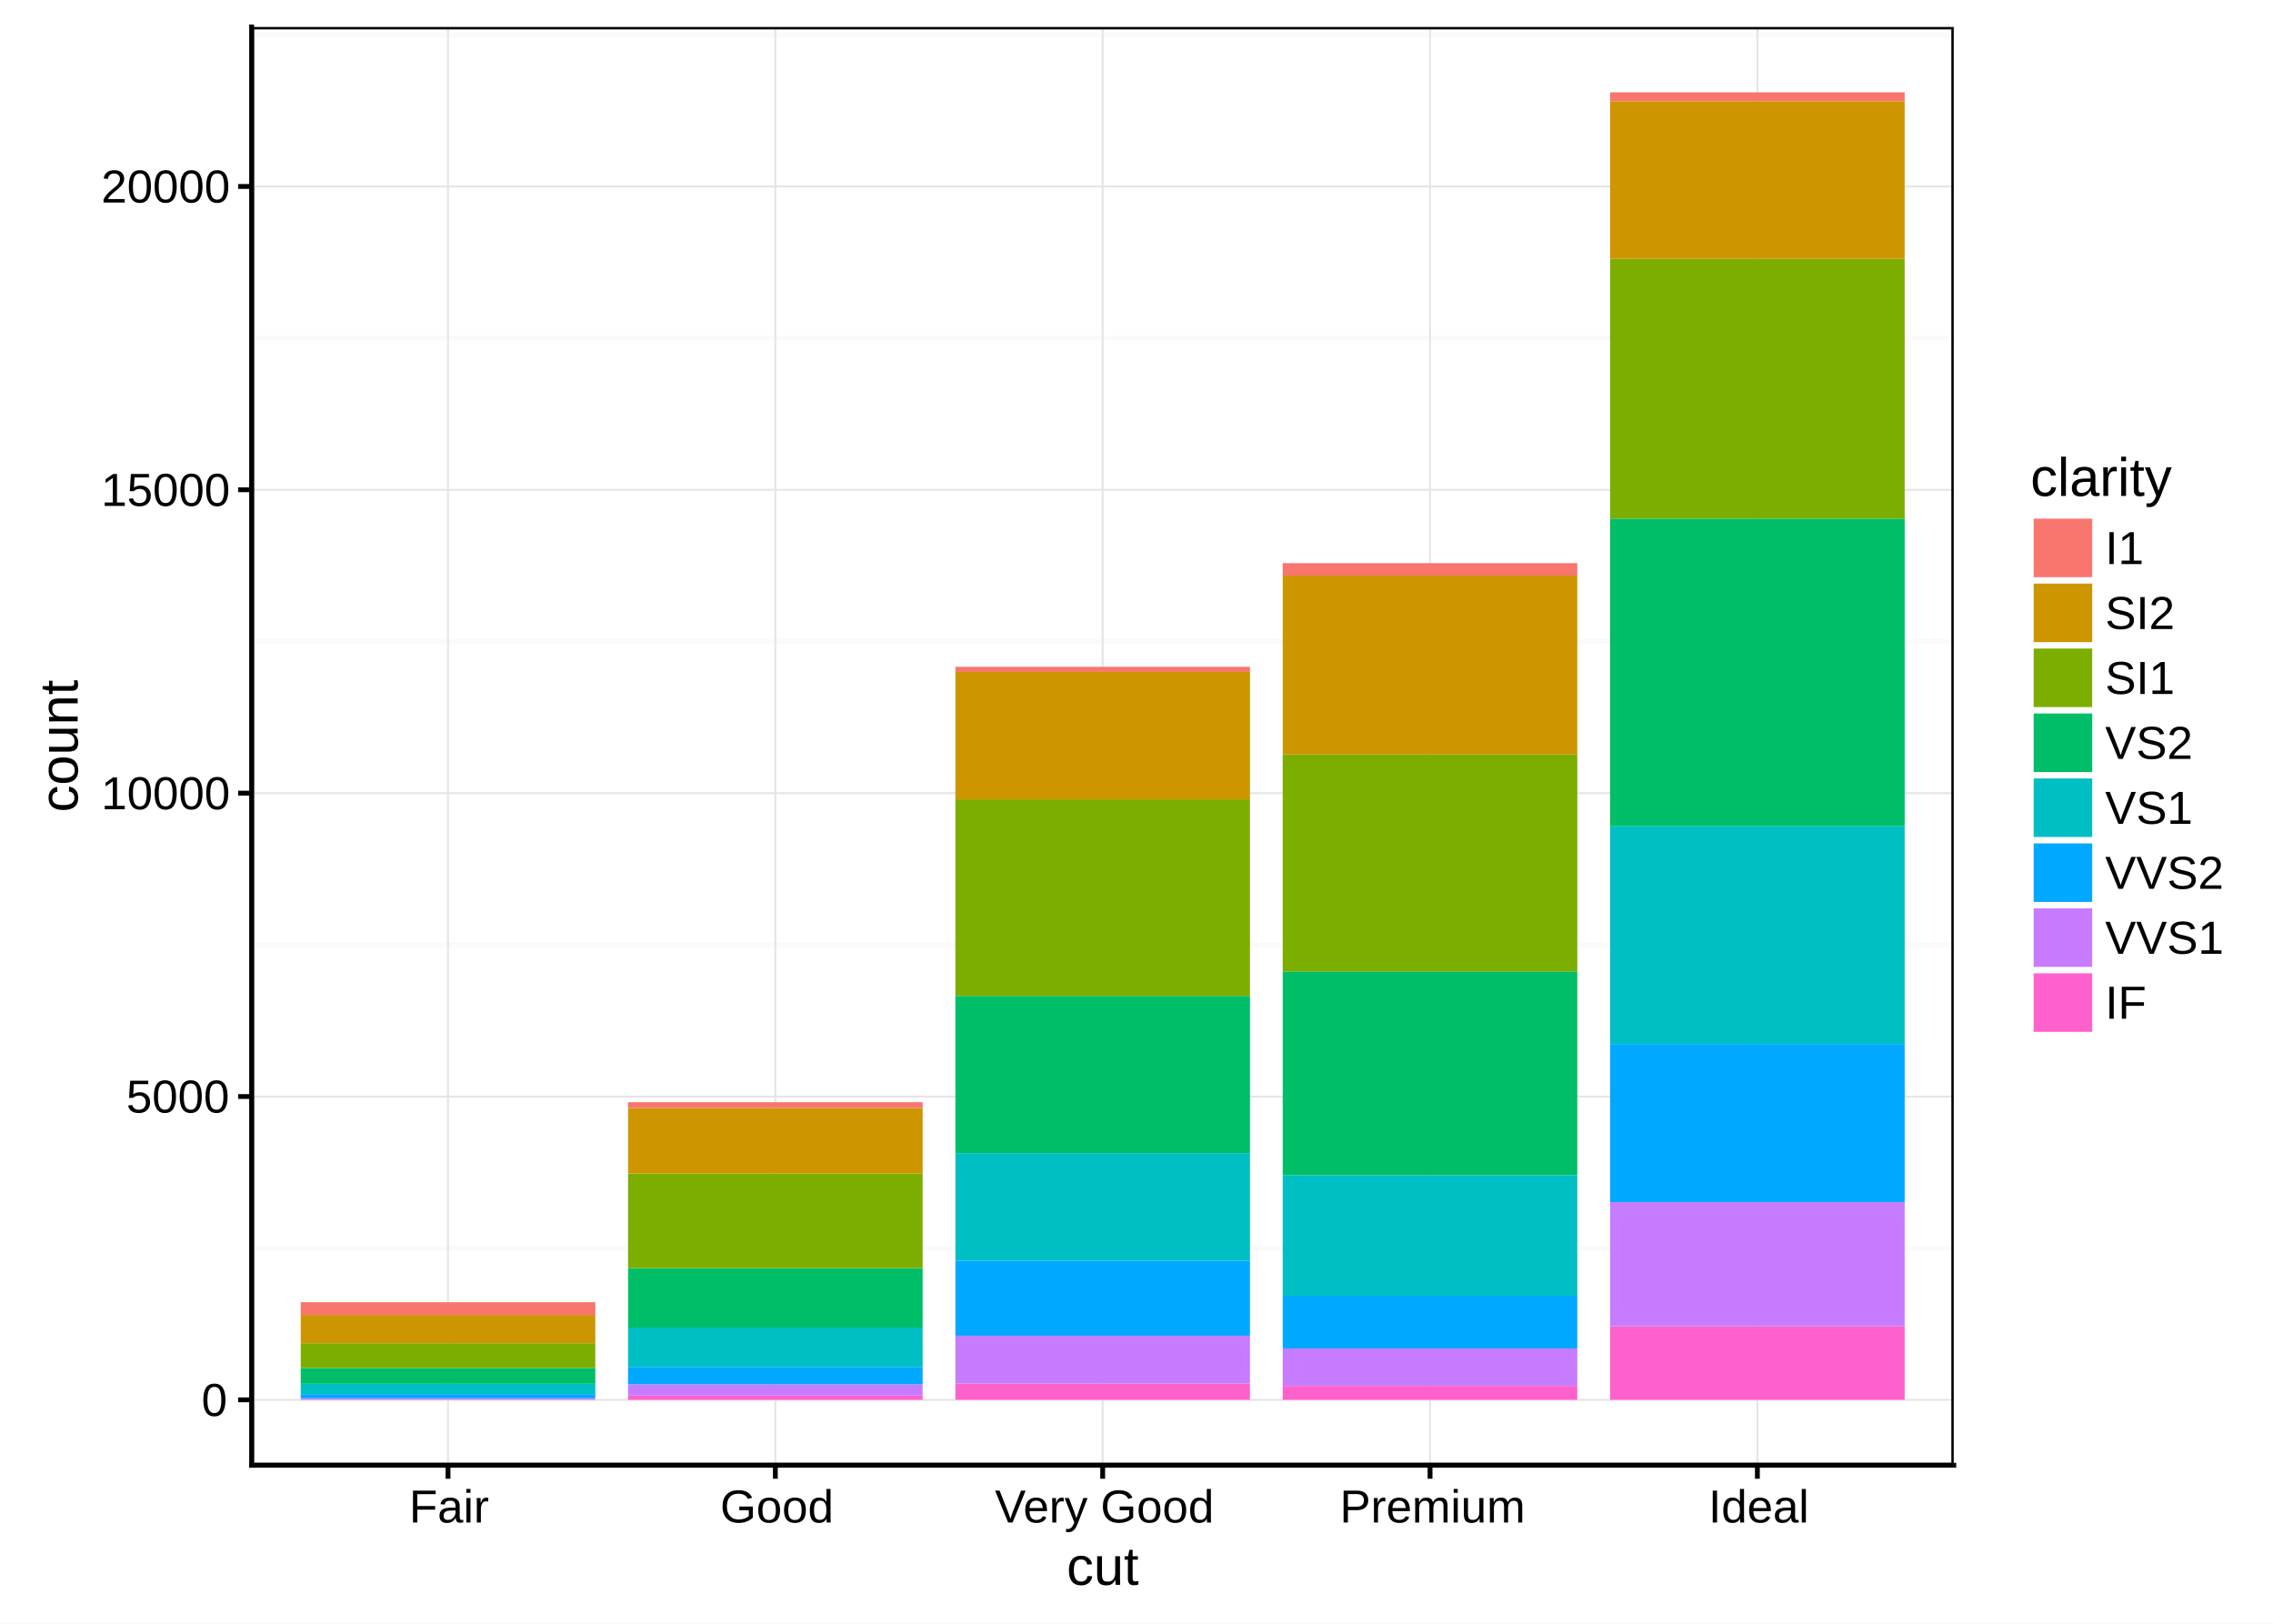
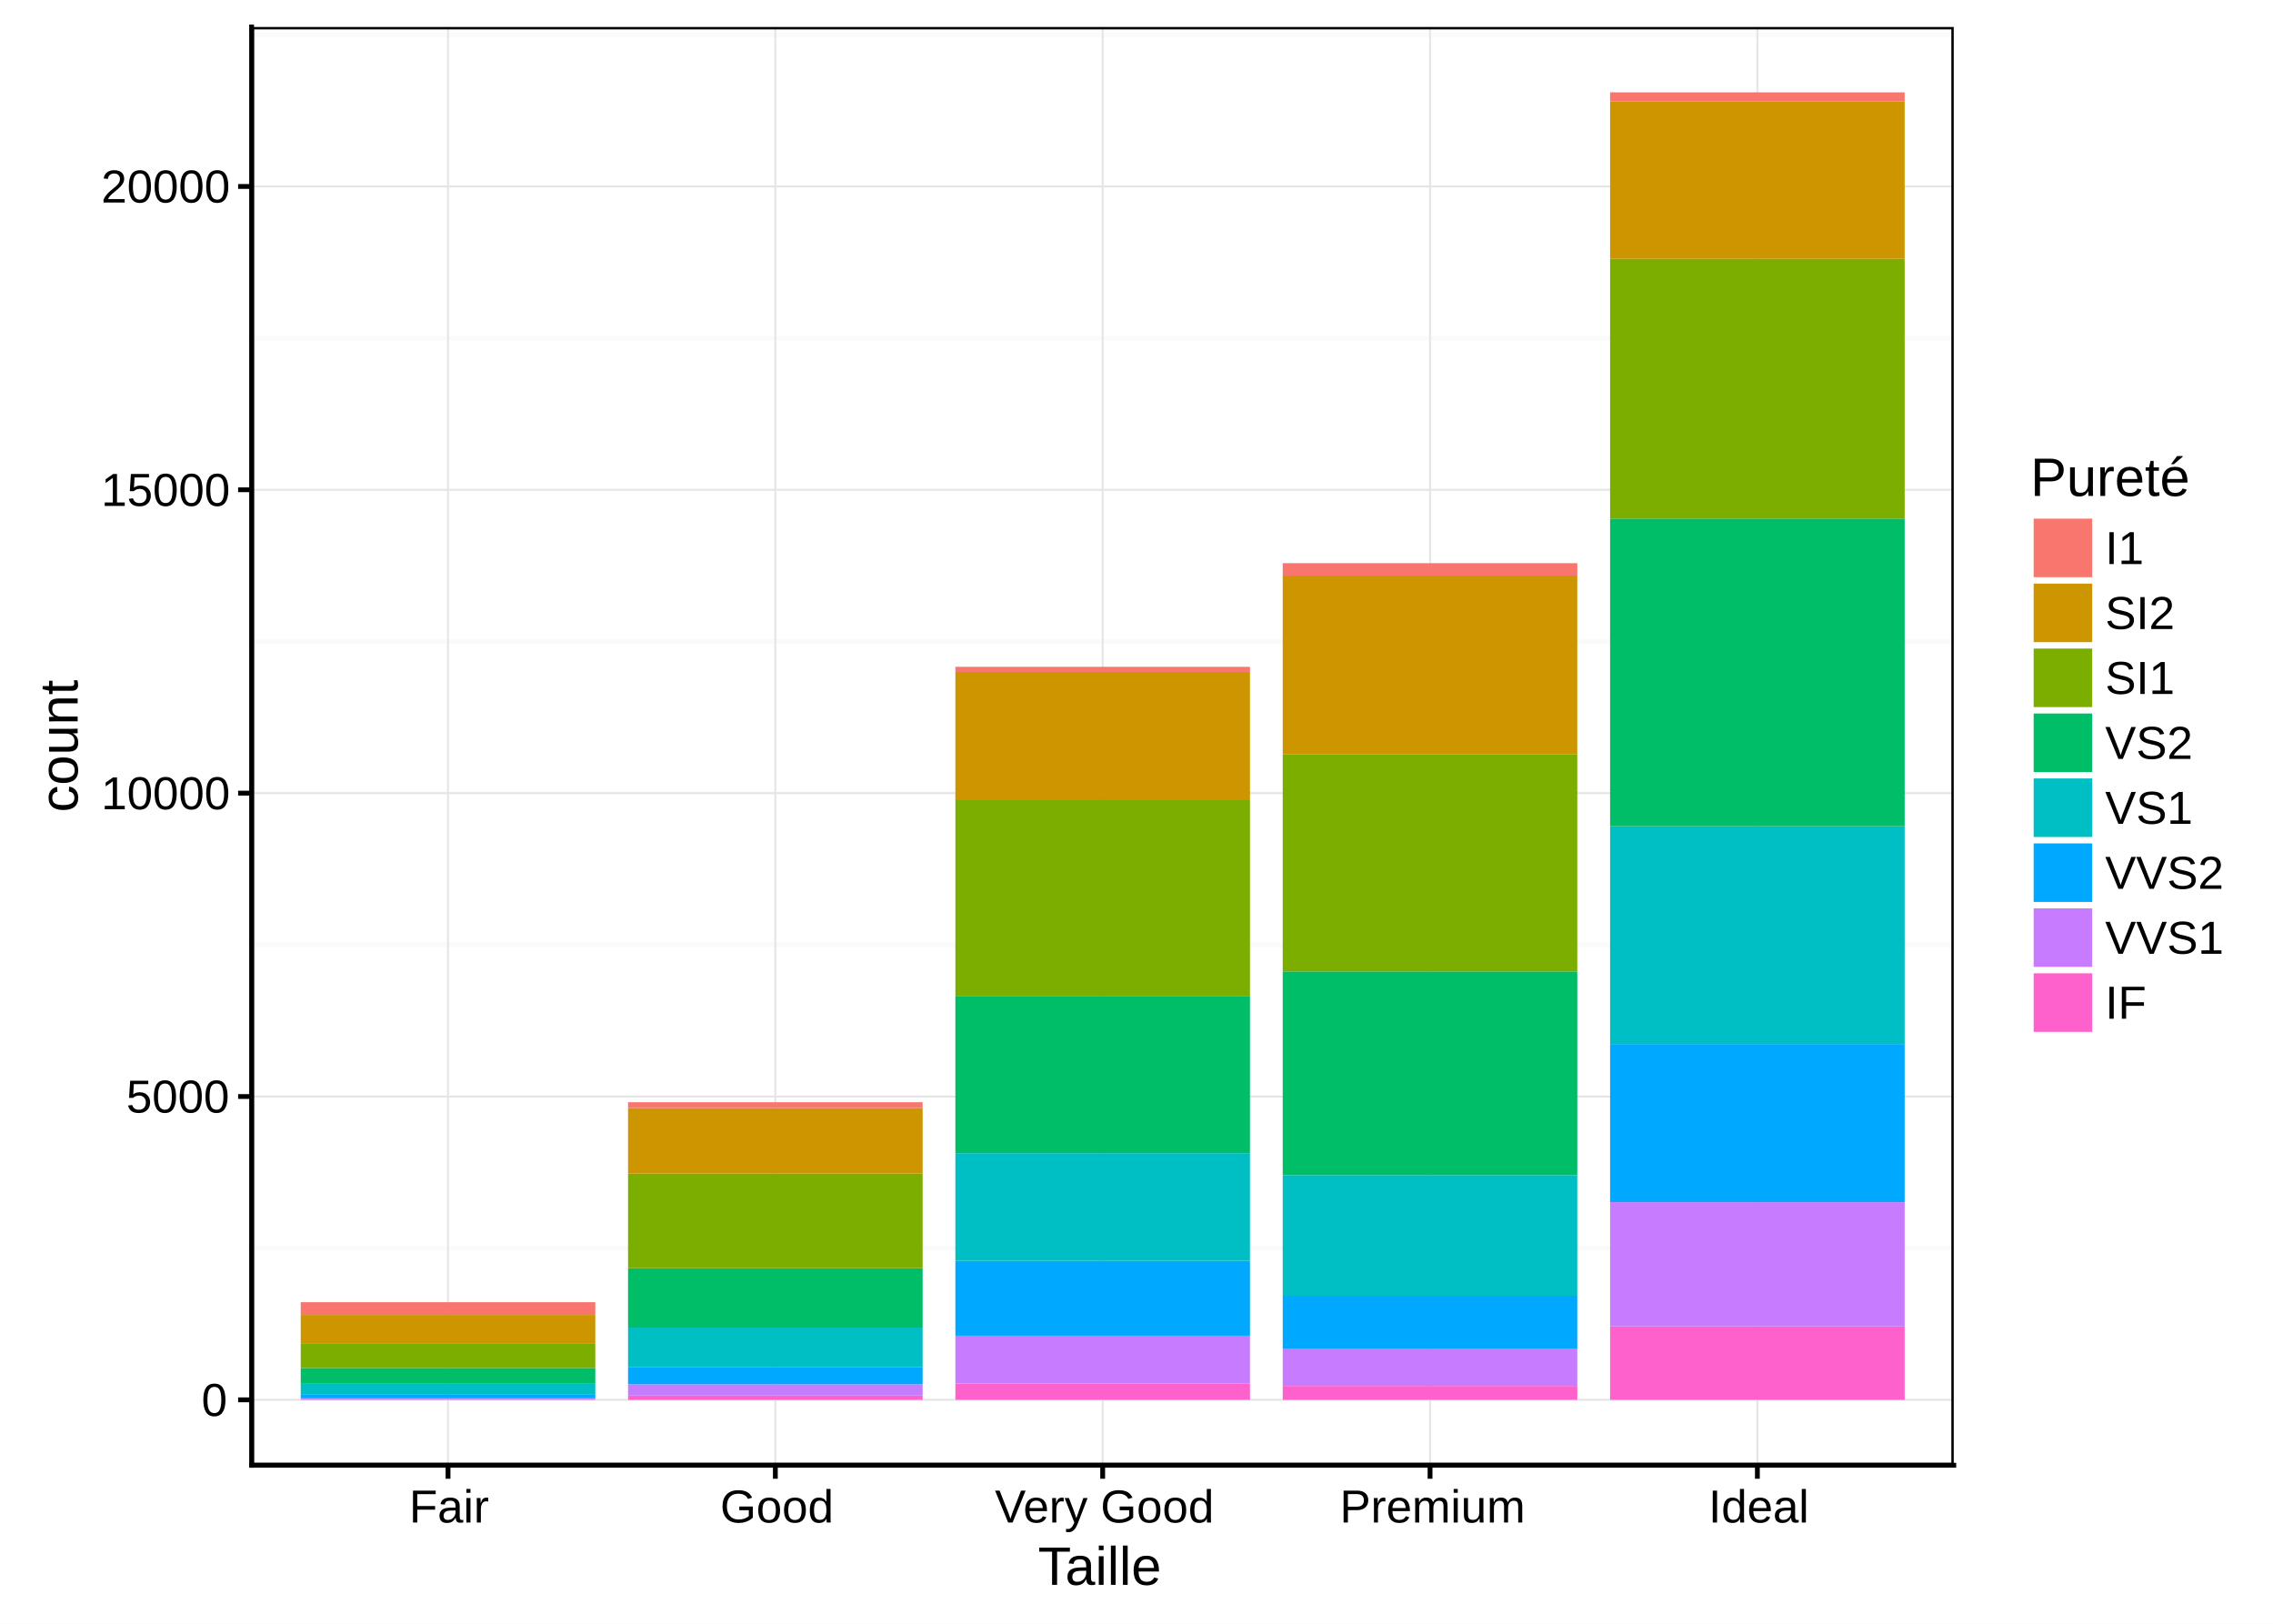
<svg xmlns="http://www.w3.org/2000/svg" viewBox="0 0 504.00 360.00">
  <defs>
    <style type="text/css">
    line, polyline, path, rect, circle {
      fill: none;
      stroke: #000000;
      stroke-linecap: round;
      stroke-linejoin: round;
      stroke-miterlimit: 10.00;
    }
  </style>
  </defs>
  <rect width="100%" height="100%" style="stroke: none; fill: #FFFFFF;" />
  <rect x="0.00" y="0.00" width="504.00" height="360.00" style="stroke-width: 0.00; stroke: none;" />
  <defs>
    <clipPath id="cpNTUuNzkzM3w0MzMuMjE1fDMyNC44NTh8NS45Nzc1OA==">
      <rect x="55.79" y="5.98" width="377.42" height="318.88" />
    </clipPath>
  </defs>
  <rect x="55.79" y="5.98" width="377.42" height="318.88" style="stroke-width: 0.00; stroke: none; fill: #FFFFFF;" clip-path="url(#cpNTUuNzkzM3w0MzMuMjE1fDMyNC44NTh8NS45Nzc1OA==)" />
  <polyline points="55.79,276.73 433.22,276.73 " style="stroke-width: 1.07; stroke: #FAFAFA; stroke-linecap: butt;" clip-path="url(#cpNTUuNzkzM3w0MzMuMjE1fDMyNC44NTh8NS45Nzc1OA==)" />
  <polyline points="55.79,209.48 433.22,209.48 " style="stroke-width: 1.07; stroke: #FAFAFA; stroke-linecap: butt;" clip-path="url(#cpNTUuNzkzM3w0MzMuMjE1fDMyNC44NTh8NS45Nzc1OA==)" />
  <polyline points="55.79,142.22 433.22,142.22 " style="stroke-width: 1.07; stroke: #FAFAFA; stroke-linecap: butt;" clip-path="url(#cpNTUuNzkzM3w0MzMuMjE1fDMyNC44NTh8NS45Nzc1OA==)" />
  <polyline points="55.79,74.96 433.22,74.96 " style="stroke-width: 1.07; stroke: #FAFAFA; stroke-linecap: butt;" clip-path="url(#cpNTUuNzkzM3w0MzMuMjE1fDMyNC44NTh8NS45Nzc1OA==)" />
  <polyline points="55.79,7.71 433.22,7.71 " style="stroke-width: 1.07; stroke: #FAFAFA; stroke-linecap: butt;" clip-path="url(#cpNTUuNzkzM3w0MzMuMjE1fDMyNC44NTh8NS45Nzc1OA==)" />
  <polyline points="55.79,310.36 433.22,310.36 " style="stroke-width: 0.43; stroke: #E5E5E5; stroke-linecap: butt;" clip-path="url(#cpNTUuNzkzM3w0MzMuMjE1fDMyNC44NTh8NS45Nzc1OA==)" />
  <polyline points="55.79,243.11 433.22,243.11 " style="stroke-width: 0.43; stroke: #E5E5E5; stroke-linecap: butt;" clip-path="url(#cpNTUuNzkzM3w0MzMuMjE1fDMyNC44NTh8NS45Nzc1OA==)" />
  <polyline points="55.79,175.85 433.22,175.85 " style="stroke-width: 0.43; stroke: #E5E5E5; stroke-linecap: butt;" clip-path="url(#cpNTUuNzkzM3w0MzMuMjE1fDMyNC44NTh8NS45Nzc1OA==)" />
  <polyline points="55.79,108.59 433.22,108.59 " style="stroke-width: 0.43; stroke: #E5E5E5; stroke-linecap: butt;" clip-path="url(#cpNTUuNzkzM3w0MzMuMjE1fDMyNC44NTh8NS45Nzc1OA==)" />
  <polyline points="55.79,41.34 433.22,41.34 " style="stroke-width: 0.43; stroke: #E5E5E5; stroke-linecap: butt;" clip-path="url(#cpNTUuNzkzM3w0MzMuMjE1fDMyNC44NTh8NS45Nzc1OA==)" />
  <polyline points="99.34,324.86 99.34,5.98 " style="stroke-width: 0.43; stroke: #E5E5E5; stroke-linecap: butt;" clip-path="url(#cpNTUuNzkzM3w0MzMuMjE1fDMyNC44NTh8NS45Nzc1OA==)" />
  <polyline points="171.92,324.86 171.92,5.98 " style="stroke-width: 0.43; stroke: #E5E5E5; stroke-linecap: butt;" clip-path="url(#cpNTUuNzkzM3w0MzMuMjE1fDMyNC44NTh8NS45Nzc1OA==)" />
  <polyline points="244.50,324.86 244.50,5.98 " style="stroke-width: 0.43; stroke: #E5E5E5; stroke-linecap: butt;" clip-path="url(#cpNTUuNzkzM3w0MzMuMjE1fDMyNC44NTh8NS45Nzc1OA==)" />
  <polyline points="317.09,324.86 317.09,5.98 " style="stroke-width: 0.43; stroke: #E5E5E5; stroke-linecap: butt;" clip-path="url(#cpNTUuNzkzM3w0MzMuMjE1fDMyNC44NTh8NS45Nzc1OA==)" />
  <polyline points="389.67,324.86 389.67,5.98 " style="stroke-width: 0.43; stroke: #E5E5E5; stroke-linecap: butt;" clip-path="url(#cpNTUuNzkzM3w0MzMuMjE1fDMyNC44NTh8NS45Nzc1OA==)" />
  <rect x="66.68" y="310.24" width="65.32" height="0.12" style="stroke-width: 1.07; stroke: none; stroke-linecap: butt; fill: #FF61CC;" clip-path="url(#cpNTUuNzkzM3w0MzMuMjE1fDMyNC44NTh8NS45Nzc1OA==)" />
  <rect x="66.68" y="310.01" width="65.32" height="0.23" style="stroke-width: 1.07; stroke: none; stroke-linecap: butt; fill: #C77CFF;" clip-path="url(#cpNTUuNzkzM3w0MzMuMjE1fDMyNC44NTh8NS45Nzc1OA==)" />
  <rect x="66.68" y="309.09" width="65.32" height="0.93" style="stroke-width: 1.07; stroke: none; stroke-linecap: butt; fill: #00A9FF;" clip-path="url(#cpNTUuNzkzM3w0MzMuMjE1fDMyNC44NTh8NS45Nzc1OA==)" />
  <rect x="66.68" y="306.80" width="65.32" height="2.29" style="stroke-width: 1.07; stroke: none; stroke-linecap: butt; fill: #00BFC4;" clip-path="url(#cpNTUuNzkzM3w0MzMuMjE1fDMyNC44NTh8NS45Nzc1OA==)" />
  <rect x="66.68" y="303.29" width="65.32" height="3.51" style="stroke-width: 1.07; stroke: none; stroke-linecap: butt; fill: #00BE67;" clip-path="url(#cpNTUuNzkzM3w0MzMuMjE1fDMyNC44NTh8NS45Nzc1OA==)" />
  <rect x="66.68" y="297.80" width="65.32" height="5.49" style="stroke-width: 1.07; stroke: none; stroke-linecap: butt; fill: #7CAE00;" clip-path="url(#cpNTUuNzkzM3w0MzMuMjE1fDMyNC44NTh8NS45Nzc1OA==)" />
  <rect x="66.68" y="291.53" width="65.32" height="6.27" style="stroke-width: 1.07; stroke: none; stroke-linecap: butt; fill: #CD9600;" clip-path="url(#cpNTUuNzkzM3w0MzMuMjE1fDMyNC44NTh8NS45Nzc1OA==)" />
  <rect x="66.68" y="288.71" width="65.32" height="2.82" style="stroke-width: 1.07; stroke: none; stroke-linecap: butt; fill: #F8766D;" clip-path="url(#cpNTUuNzkzM3w0MzMuMjE1fDMyNC44NTh8NS45Nzc1OA==)" />
  <rect x="139.26" y="309.41" width="65.32" height="0.96" style="stroke-width: 1.07; stroke: none; stroke-linecap: butt; fill: #FF61CC;" clip-path="url(#cpNTUuNzkzM3w0MzMuMjE1fDMyNC44NTh8NS45Nzc1OA==)" />
  <rect x="139.26" y="306.91" width="65.32" height="2.50" style="stroke-width: 1.07; stroke: none; stroke-linecap: butt; fill: #C77CFF;" clip-path="url(#cpNTUuNzkzM3w0MzMuMjE1fDMyNC44NTh8NS45Nzc1OA==)" />
  <rect x="139.26" y="303.06" width="65.32" height="3.85" style="stroke-width: 1.07; stroke: none; stroke-linecap: butt; fill: #00A9FF;" clip-path="url(#cpNTUuNzkzM3w0MzMuMjE1fDMyNC44NTh8NS45Nzc1OA==)" />
  <rect x="139.26" y="294.34" width="65.32" height="8.72" style="stroke-width: 1.07; stroke: none; stroke-linecap: butt; fill: #00BFC4;" clip-path="url(#cpNTUuNzkzM3w0MzMuMjE1fDMyNC44NTh8NS45Nzc1OA==)" />
  <rect x="139.26" y="281.19" width="65.32" height="13.16" style="stroke-width: 1.07; stroke: none; stroke-linecap: butt; fill: #00BE67;" clip-path="url(#cpNTUuNzkzM3w0MzMuMjE1fDMyNC44NTh8NS45Nzc1OA==)" />
  <rect x="139.26" y="260.20" width="65.32" height="20.98" style="stroke-width: 1.07; stroke: none; stroke-linecap: butt; fill: #7CAE00;" clip-path="url(#cpNTUuNzkzM3w0MzMuMjE1fDMyNC44NTh8NS45Nzc1OA==)" />
  <rect x="139.26" y="245.66" width="65.32" height="14.54" style="stroke-width: 1.07; stroke: none; stroke-linecap: butt; fill: #CD9600;" clip-path="url(#cpNTUuNzkzM3w0MzMuMjE1fDMyNC44NTh8NS45Nzc1OA==)" />
  <rect x="139.26" y="244.37" width="65.32" height="1.29" style="stroke-width: 1.07; stroke: none; stroke-linecap: butt; fill: #F8766D;" clip-path="url(#cpNTUuNzkzM3w0MzMuMjE1fDMyNC44NTh8NS45Nzc1OA==)" />
  <rect x="211.84" y="306.76" width="65.32" height="3.60" style="stroke-width: 1.07; stroke: none; stroke-linecap: butt; fill: #FF61CC;" clip-path="url(#cpNTUuNzkzM3w0MzMuMjE1fDMyNC44NTh8NS45Nzc1OA==)" />
  <rect x="211.84" y="296.15" width="65.32" height="10.61" style="stroke-width: 1.07; stroke: none; stroke-linecap: butt; fill: #C77CFF;" clip-path="url(#cpNTUuNzkzM3w0MzMuMjE1fDMyNC44NTh8NS45Nzc1OA==)" />
  <rect x="211.84" y="279.53" width="65.32" height="16.61" style="stroke-width: 1.07; stroke: none; stroke-linecap: butt; fill: #00A9FF;" clip-path="url(#cpNTUuNzkzM3w0MzMuMjE1fDMyNC44NTh8NS45Nzc1OA==)" />
  <rect x="211.84" y="255.66" width="65.32" height="23.88" style="stroke-width: 1.07; stroke: none; stroke-linecap: butt; fill: #00BFC4;" clip-path="url(#cpNTUuNzkzM3w0MzMuMjE1fDMyNC44NTh8NS45Nzc1OA==)" />
  <rect x="211.84" y="220.80" width="65.32" height="34.85" style="stroke-width: 1.07; stroke: none; stroke-linecap: butt; fill: #00BE67;" clip-path="url(#cpNTUuNzkzM3w0MzMuMjE1fDMyNC44NTh8NS45Nzc1OA==)" />
  <rect x="211.84" y="177.22" width="65.32" height="43.58" style="stroke-width: 1.07; stroke: none; stroke-linecap: butt; fill: #7CAE00;" clip-path="url(#cpNTUuNzkzM3w0MzMuMjE1fDMyNC44NTh8NS45Nzc1OA==)" />
  <rect x="211.84" y="148.97" width="65.32" height="28.25" style="stroke-width: 1.07; stroke: none; stroke-linecap: butt; fill: #CD9600;" clip-path="url(#cpNTUuNzkzM3w0MzMuMjE1fDMyNC44NTh8NS45Nzc1OA==)" />
  <rect x="211.84" y="147.84" width="65.32" height="1.13" style="stroke-width: 1.07; stroke: none; stroke-linecap: butt; fill: #F8766D;" clip-path="url(#cpNTUuNzkzM3w0MzMuMjE1fDMyNC44NTh8NS45Nzc1OA==)" />
  <rect x="284.42" y="307.27" width="65.32" height="3.09" style="stroke-width: 1.07; stroke: none; stroke-linecap: butt; fill: #FF61CC;" clip-path="url(#cpNTUuNzkzM3w0MzMuMjE1fDMyNC44NTh8NS45Nzc1OA==)" />
  <rect x="284.42" y="298.98" width="65.32" height="8.29" style="stroke-width: 1.07; stroke: none; stroke-linecap: butt; fill: #C77CFF;" clip-path="url(#cpNTUuNzkzM3w0MzMuMjE1fDMyNC44NTh8NS45Nzc1OA==)" />
  <rect x="284.42" y="287.28" width="65.32" height="11.70" style="stroke-width: 1.07; stroke: none; stroke-linecap: butt; fill: #00A9FF;" clip-path="url(#cpNTUuNzkzM3w0MzMuMjE1fDMyNC44NTh8NS45Nzc1OA==)" />
  <rect x="284.42" y="260.53" width="65.32" height="26.75" style="stroke-width: 1.07; stroke: none; stroke-linecap: butt; fill: #00BFC4;" clip-path="url(#cpNTUuNzkzM3w0MzMuMjE1fDMyNC44NTh8NS45Nzc1OA==)" />
  <rect x="284.42" y="215.37" width="65.32" height="45.16" style="stroke-width: 1.07; stroke: none; stroke-linecap: butt; fill: #00BE67;" clip-path="url(#cpNTUuNzkzM3w0MzMuMjE1fDMyNC44NTh8NS45Nzc1OA==)" />
  <rect x="284.42" y="167.28" width="65.32" height="48.09" style="stroke-width: 1.07; stroke: none; stroke-linecap: butt; fill: #7CAE00;" clip-path="url(#cpNTUuNzkzM3w0MzMuMjE1fDMyNC44NTh8NS45Nzc1OA==)" />
  <rect x="284.42" y="127.61" width="65.32" height="39.67" style="stroke-width: 1.07; stroke: none; stroke-linecap: butt; fill: #CD9600;" clip-path="url(#cpNTUuNzkzM3w0MzMuMjE1fDMyNC44NTh8NS45Nzc1OA==)" />
  <rect x="284.42" y="124.86" width="65.32" height="2.76" style="stroke-width: 1.07; stroke: none; stroke-linecap: butt; fill: #F8766D;" clip-path="url(#cpNTUuNzkzM3w0MzMuMjE1fDMyNC44NTh8NS45Nzc1OA==)" />
  <rect x="357.01" y="294.06" width="65.32" height="16.30" style="stroke-width: 1.07; stroke: none; stroke-linecap: butt; fill: #FF61CC;" clip-path="url(#cpNTUuNzkzM3w0MzMuMjE1fDMyNC44NTh8NS45Nzc1OA==)" />
  <rect x="357.01" y="266.53" width="65.32" height="27.54" style="stroke-width: 1.07; stroke: none; stroke-linecap: butt; fill: #C77CFF;" clip-path="url(#cpNTUuNzkzM3w0MzMuMjE1fDMyNC44NTh8NS45Nzc1OA==)" />
  <rect x="357.01" y="231.47" width="65.32" height="35.05" style="stroke-width: 1.07; stroke: none; stroke-linecap: butt; fill: #00A9FF;" clip-path="url(#cpNTUuNzkzM3w0MzMuMjE1fDMyNC44NTh8NS45Nzc1OA==)" />
  <rect x="357.01" y="183.19" width="65.32" height="48.28" style="stroke-width: 1.07; stroke: none; stroke-linecap: butt; fill: #00BFC4;" clip-path="url(#cpNTUuNzkzM3w0MzMuMjE1fDMyNC44NTh8NS45Nzc1OA==)" />
  <rect x="357.01" y="114.98" width="65.32" height="68.21" style="stroke-width: 1.07; stroke: none; stroke-linecap: butt; fill: #00BE67;" clip-path="url(#cpNTUuNzkzM3w0MzMuMjE1fDMyNC44NTh8NS45Nzc1OA==)" />
  <rect x="357.01" y="57.38" width="65.32" height="57.60" style="stroke-width: 1.07; stroke: none; stroke-linecap: butt; fill: #7CAE00;" clip-path="url(#cpNTUuNzkzM3w0MzMuMjE1fDMyNC44NTh8NS45Nzc1OA==)" />
  <rect x="357.01" y="22.44" width="65.32" height="34.95" style="stroke-width: 1.07; stroke: none; stroke-linecap: butt; fill: #CD9600;" clip-path="url(#cpNTUuNzkzM3w0MzMuMjE1fDMyNC44NTh8NS45Nzc1OA==)" />
  <rect x="357.01" y="20.47" width="65.32" height="1.96" style="stroke-width: 1.07; stroke: none; stroke-linecap: butt; fill: #F8766D;" clip-path="url(#cpNTUuNzkzM3w0MzMuMjE1fDMyNC44NTh8NS45Nzc1OA==)" />
  <rect x="55.79" y="5.98" width="377.42" height="318.88" style="stroke-width: 1.07;" clip-path="url(#cpNTUuNzkzM3w0MzMuMjE1fDMyNC44NTh8NS45Nzc1OA==)" />
  <defs>
    <clipPath id="cpMHw1MDR8MzYwfDA=">
      <rect x="0.00" y="0.00" width="504.00" height="360.00" />
    </clipPath>
  </defs>
  <polyline points="55.79,324.86 55.79,5.98 " style="stroke-width: 1.07; stroke-linecap: square;" clip-path="url(#cpMHw1MDR8MzYwfDA=)" />
  <g clip-path="url(#cpMHw1MDR8MzYwfDA=)">
    <text x="44.68" y="313.94" style="font-size: 10.28px; font-family: Arial;" textLength="5.56px" lengthAdjust="spacingAndGlyphs">0</text>
  </g>
  <g clip-path="url(#cpMHw1MDR8MzYwfDA=)">
    <text x="28.00" y="246.68" style="font-size: 10.28px; font-family: Arial;" textLength="22.25px" lengthAdjust="spacingAndGlyphs">5000</text>
  </g>
  <g clip-path="url(#cpMHw1MDR8MzYwfDA=)">
    <text x="22.44" y="179.43" style="font-size: 10.28px; font-family: Arial;" textLength="27.81px" lengthAdjust="spacingAndGlyphs">10000</text>
  </g>
  <g clip-path="url(#cpMHw1MDR8MzYwfDA=)">
    <text x="22.44" y="112.17" style="font-size: 10.28px; font-family: Arial;" textLength="27.81px" lengthAdjust="spacingAndGlyphs">15000</text>
  </g>
  <g clip-path="url(#cpMHw1MDR8MzYwfDA=)">
    <text x="22.44" y="44.91" style="font-size: 10.28px; font-family: Arial;" textLength="27.81px" lengthAdjust="spacingAndGlyphs">20000</text>
  </g>
  <polyline points="52.80,310.36 55.79,310.36 " style="stroke-width: 1.07; stroke-linecap: butt;" clip-path="url(#cpMHw1MDR8MzYwfDA=)" />
  <polyline points="52.80,243.11 55.79,243.11 " style="stroke-width: 1.07; stroke-linecap: butt;" clip-path="url(#cpMHw1MDR8MzYwfDA=)" />
  <polyline points="52.80,175.85 55.79,175.85 " style="stroke-width: 1.07; stroke-linecap: butt;" clip-path="url(#cpMHw1MDR8MzYwfDA=)" />
  <polyline points="52.80,108.59 55.79,108.59 " style="stroke-width: 1.07; stroke-linecap: butt;" clip-path="url(#cpMHw1MDR8MzYwfDA=)" />
  <polyline points="52.80,41.34 55.79,41.34 " style="stroke-width: 1.07; stroke-linecap: butt;" clip-path="url(#cpMHw1MDR8MzYwfDA=)" />
  <polyline points="55.79,324.86 433.22,324.86 " style="stroke-width: 1.07; stroke-linecap: square;" clip-path="url(#cpMHw1MDR8MzYwfDA=)" />
  <polyline points="99.34,327.85 99.34,324.86 " style="stroke-width: 1.07; stroke-linecap: butt;" clip-path="url(#cpMHw1MDR8MzYwfDA=)" />
  <polyline points="171.92,327.85 171.92,324.86 " style="stroke-width: 1.07; stroke-linecap: butt;" clip-path="url(#cpMHw1MDR8MzYwfDA=)" />
  <polyline points="244.50,327.85 244.50,324.86 " style="stroke-width: 1.07; stroke-linecap: butt;" clip-path="url(#cpMHw1MDR8MzYwfDA=)" />
  <polyline points="317.09,327.85 317.09,324.86 " style="stroke-width: 1.07; stroke-linecap: butt;" clip-path="url(#cpMHw1MDR8MzYwfDA=)" />
  <polyline points="389.67,327.85 389.67,324.86 " style="stroke-width: 1.07; stroke-linecap: butt;" clip-path="url(#cpMHw1MDR8MzYwfDA=)" />
  <g clip-path="url(#cpMHw1MDR8MzYwfDA=)">
    <text x="90.73" y="337.56" style="font-size: 10.28px; font-family: Arial;" textLength="17.22px" lengthAdjust="spacingAndGlyphs">Fair</text>
  </g>
  <g clip-path="url(#cpMHw1MDR8MzYwfDA=)">
    <text x="159.69" y="337.56" style="font-size: 10.28px; font-family: Arial;" textLength="24.46px" lengthAdjust="spacingAndGlyphs">Good</text>
  </g>
  <g clip-path="url(#cpMHw1MDR8MzYwfDA=)">
    <text x="220.60" y="337.56" style="font-size: 10.28px; font-family: Arial;" textLength="47.80px" lengthAdjust="spacingAndGlyphs">Very Good</text>
  </g>
  <g clip-path="url(#cpMHw1MDR8MzYwfDA=)">
    <text x="297.08" y="337.56" style="font-size: 10.28px; font-family: Arial;" textLength="40.00px" lengthAdjust="spacingAndGlyphs">Premium</text>
  </g>
  <g clip-path="url(#cpMHw1MDR8MzYwfDA=)">
    <text x="378.82" y="337.56" style="font-size: 10.28px; font-family: Arial;" textLength="21.68px" lengthAdjust="spacingAndGlyphs">Ideal</text>
  </g>
  <g clip-path="url(#cpMHw1MDR8MzYwfDA=)">
-     <text x="236.50" y="351.37" style="font-size: 12.00px; font-family: Arial;" textLength="16.01px" lengthAdjust="spacingAndGlyphs">cut</text>
+     <text x="230.17" y="351.37" style="font-size: 12.00px; font-family: Arial;" textLength="28.68px" lengthAdjust="spacingAndGlyphs">Taille</text>
  </g>
  <g clip-path="url(#cpMHw1MDR8MzYwfDA=)">
    <text transform="translate(17.22,180.10) rotate(-90)" style="font-size: 12.00px; font-family: Arial;" textLength="29.36px" lengthAdjust="spacingAndGlyphs">count</text>
  </g>
  <rect x="444.55" y="95.68" width="53.47" height="139.47" style="stroke-width: 0.75; stroke: none; fill: #FFFFFF;" clip-path="url(#cpMHw1MDR8MzYwfDA=)" />
  <g clip-path="url(#cpMHw1MDR8MzYwfDA=)">
-     <text x="450.22" y="109.95" style="font-size: 12.00px; font-family: Arial;" textLength="31.34px" lengthAdjust="spacingAndGlyphs">clarity</text>
+     <text x="450.22" y="109.95" style="font-size: 12.00px; font-family: Arial;" textLength="35.36px" lengthAdjust="spacingAndGlyphs">Pureté</text>
  </g>
  <rect x="450.93" y="114.99" width="12.98" height="12.98" style="stroke-width: 1.07; stroke: none; stroke-linejoin: miter; fill: #F8766D;" clip-path="url(#cpMHw1MDR8MzYwfDA=)" />
  <rect x="450.93" y="129.39" width="12.98" height="12.98" style="stroke-width: 1.07; stroke: none; stroke-linejoin: miter; fill: #CD9600;" clip-path="url(#cpMHw1MDR8MzYwfDA=)" />
  <rect x="450.93" y="143.79" width="12.98" height="12.98" style="stroke-width: 1.07; stroke: none; stroke-linejoin: miter; fill: #7CAE00;" clip-path="url(#cpMHw1MDR8MzYwfDA=)" />
  <rect x="450.93" y="158.19" width="12.98" height="12.98" style="stroke-width: 1.07; stroke: none; stroke-linejoin: miter; fill: #00BE67;" clip-path="url(#cpMHw1MDR8MzYwfDA=)" />
  <rect x="450.93" y="172.59" width="12.98" height="12.98" style="stroke-width: 1.07; stroke: none; stroke-linejoin: miter; fill: #00BFC4;" clip-path="url(#cpMHw1MDR8MzYwfDA=)" />
  <rect x="450.93" y="186.99" width="12.98" height="12.98" style="stroke-width: 1.07; stroke: none; stroke-linejoin: miter; fill: #00A9FF;" clip-path="url(#cpMHw1MDR8MzYwfDA=)" />
  <rect x="450.93" y="201.39" width="12.98" height="12.98" style="stroke-width: 1.07; stroke: none; stroke-linejoin: miter; fill: #C77CFF;" clip-path="url(#cpMHw1MDR8MzYwfDA=)" />
  <rect x="450.93" y="215.79" width="12.98" height="12.98" style="stroke-width: 1.07; stroke: none; stroke-linejoin: miter; fill: #FF61CC;" clip-path="url(#cpMHw1MDR8MzYwfDA=)" />
  <g clip-path="url(#cpMHw1MDR8MzYwfDA=)">
    <text x="466.78" y="125.06" style="font-size: 10.28px; font-family: Arial;" textLength="8.34px" lengthAdjust="spacingAndGlyphs">I1</text>
  </g>
  <g clip-path="url(#cpMHw1MDR8MzYwfDA=)">
    <text x="466.78" y="139.46" style="font-size: 10.28px; font-family: Arial;" textLength="15.01px" lengthAdjust="spacingAndGlyphs">SI2</text>
  </g>
  <g clip-path="url(#cpMHw1MDR8MzYwfDA=)">
    <text x="466.78" y="153.86" style="font-size: 10.28px; font-family: Arial;" textLength="15.01px" lengthAdjust="spacingAndGlyphs">SI1</text>
  </g>
  <g clip-path="url(#cpMHw1MDR8MzYwfDA=)">
    <text x="466.78" y="168.26" style="font-size: 10.28px; font-family: Arial;" textLength="18.90px" lengthAdjust="spacingAndGlyphs">VS2</text>
  </g>
  <g clip-path="url(#cpMHw1MDR8MzYwfDA=)">
    <text x="466.78" y="182.66" style="font-size: 10.28px; font-family: Arial;" textLength="18.90px" lengthAdjust="spacingAndGlyphs">VS1</text>
  </g>
  <g clip-path="url(#cpMHw1MDR8MzYwfDA=)">
    <text x="466.78" y="197.06" style="font-size: 10.28px; font-family: Arial;" textLength="25.57px" lengthAdjust="spacingAndGlyphs">VVS2</text>
  </g>
  <g clip-path="url(#cpMHw1MDR8MzYwfDA=)">
    <text x="466.78" y="211.46" style="font-size: 10.28px; font-family: Arial;" textLength="25.57px" lengthAdjust="spacingAndGlyphs">VVS1</text>
  </g>
  <g clip-path="url(#cpMHw1MDR8MzYwfDA=)">
    <text x="466.78" y="225.86" style="font-size: 10.28px; font-family: Arial;" textLength="8.89px" lengthAdjust="spacingAndGlyphs">IF</text>
  </g>
</svg>
